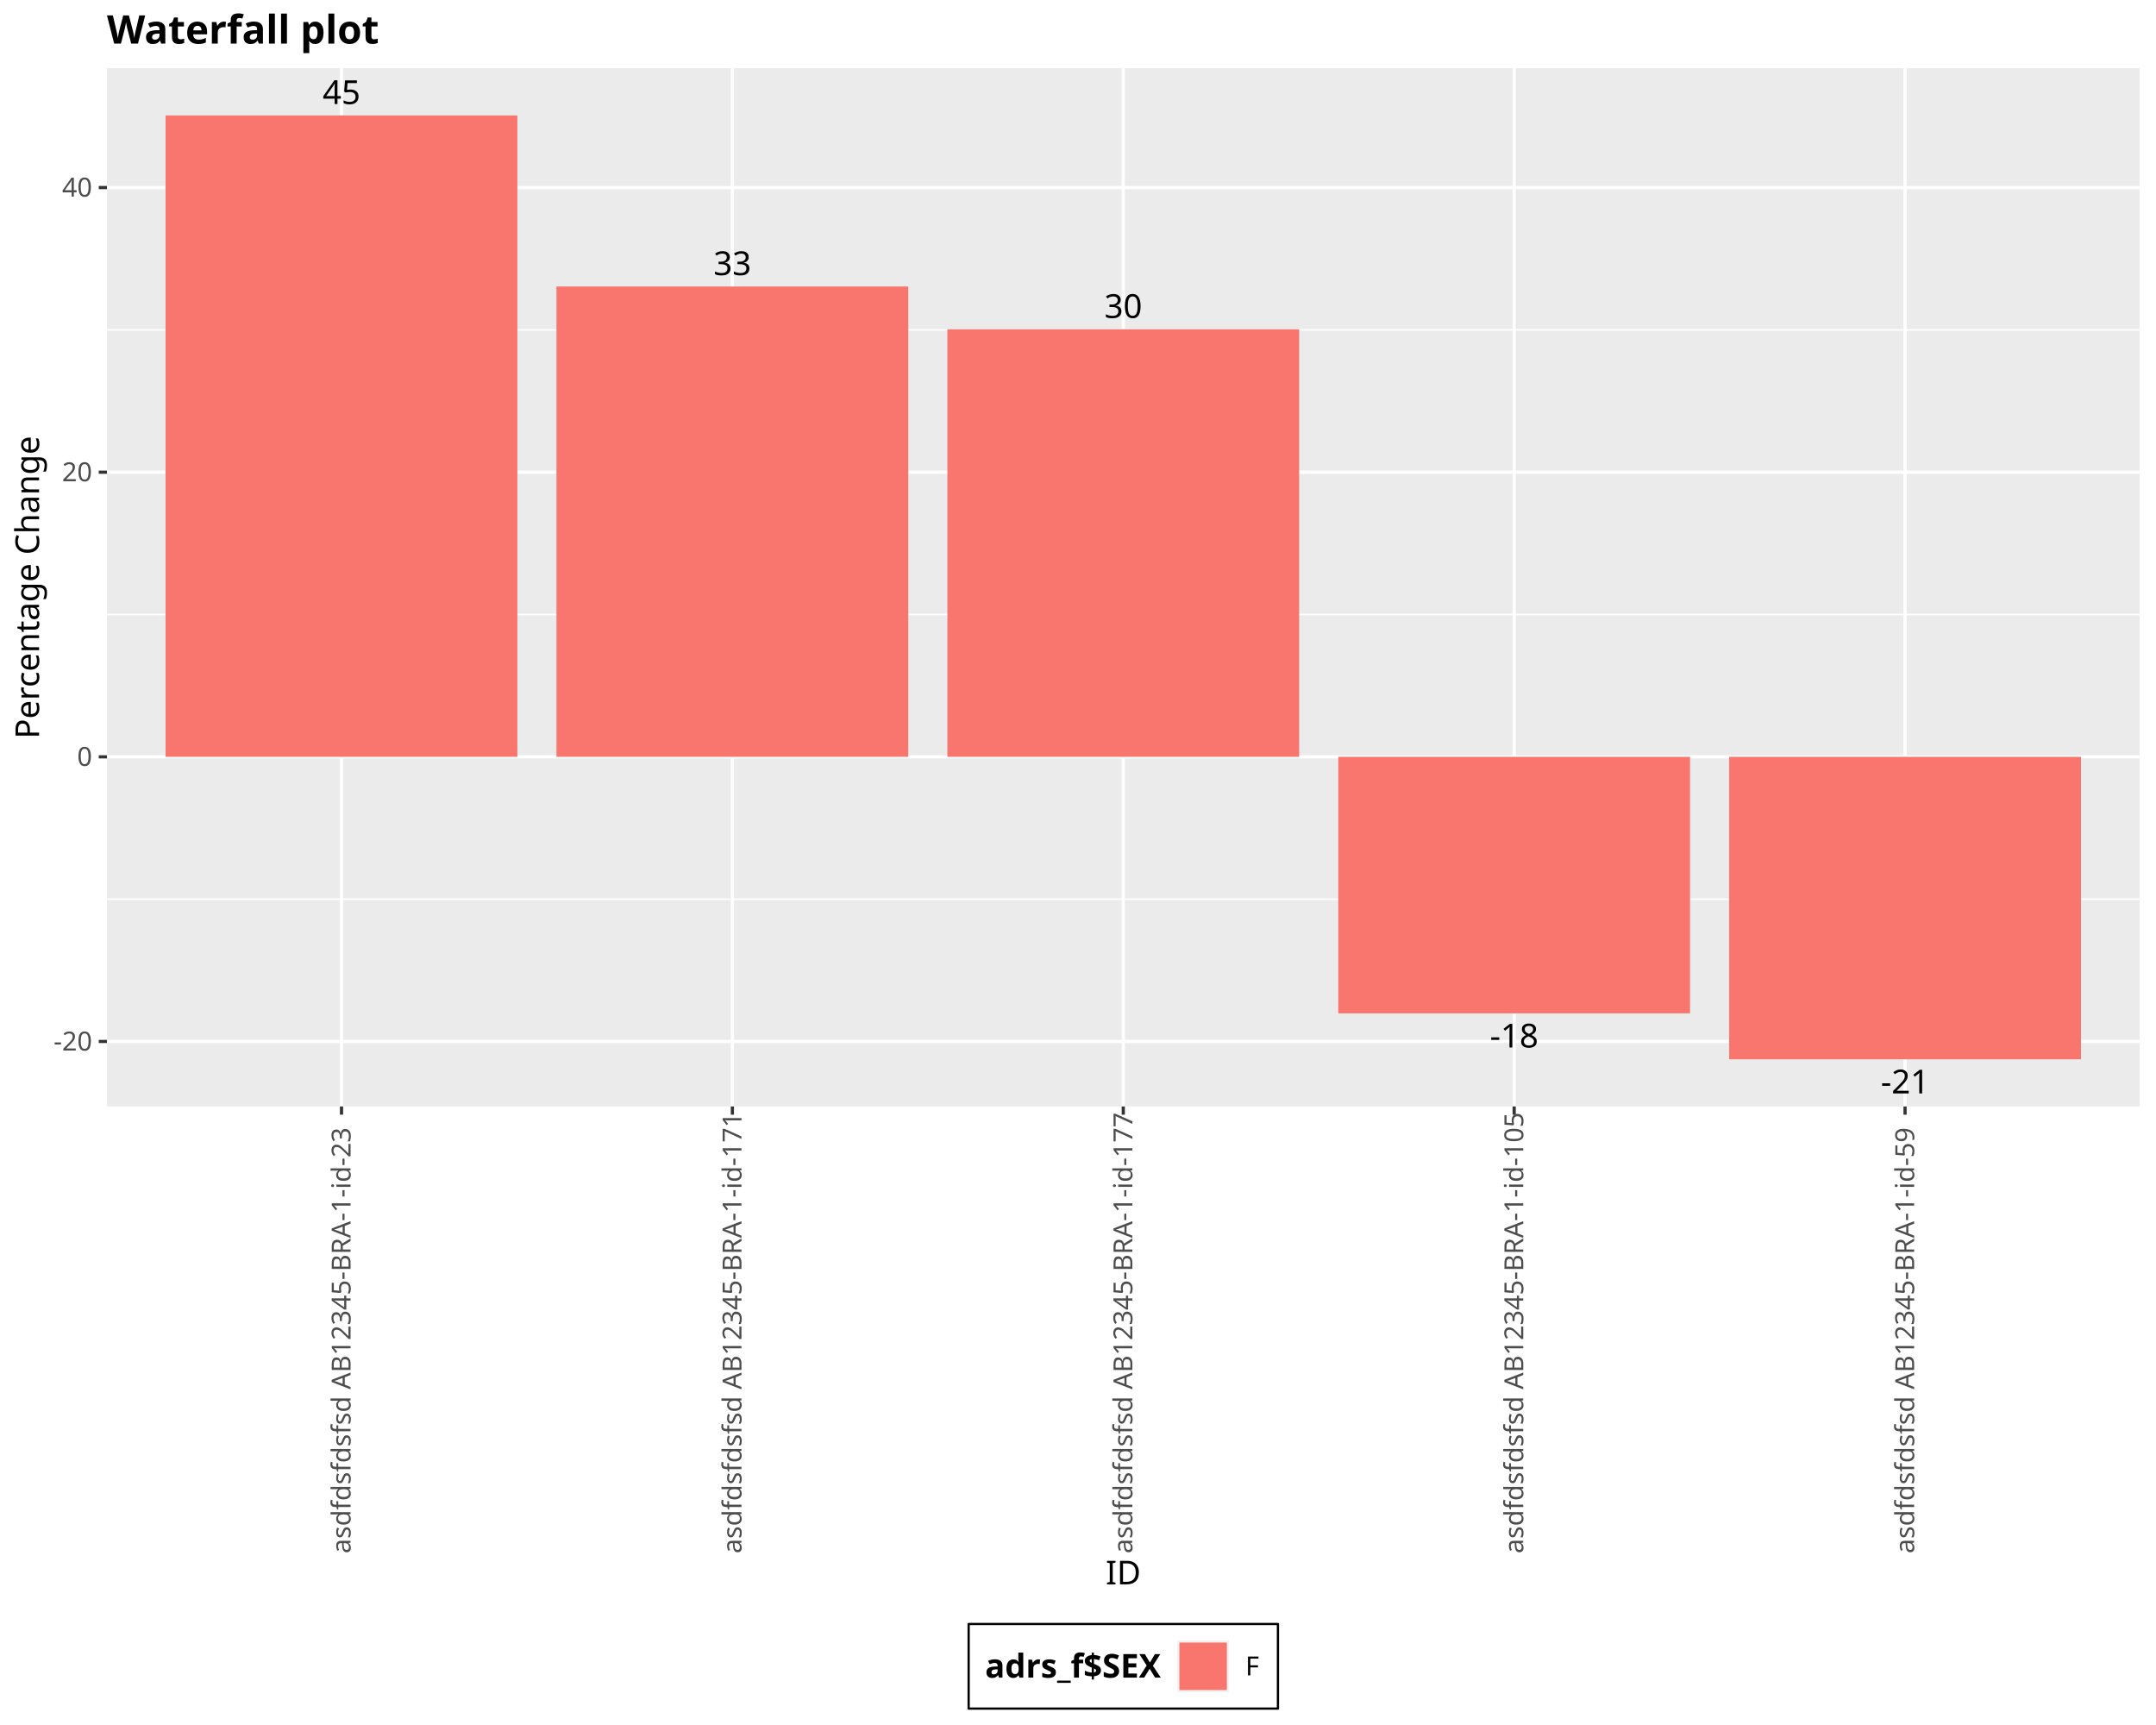
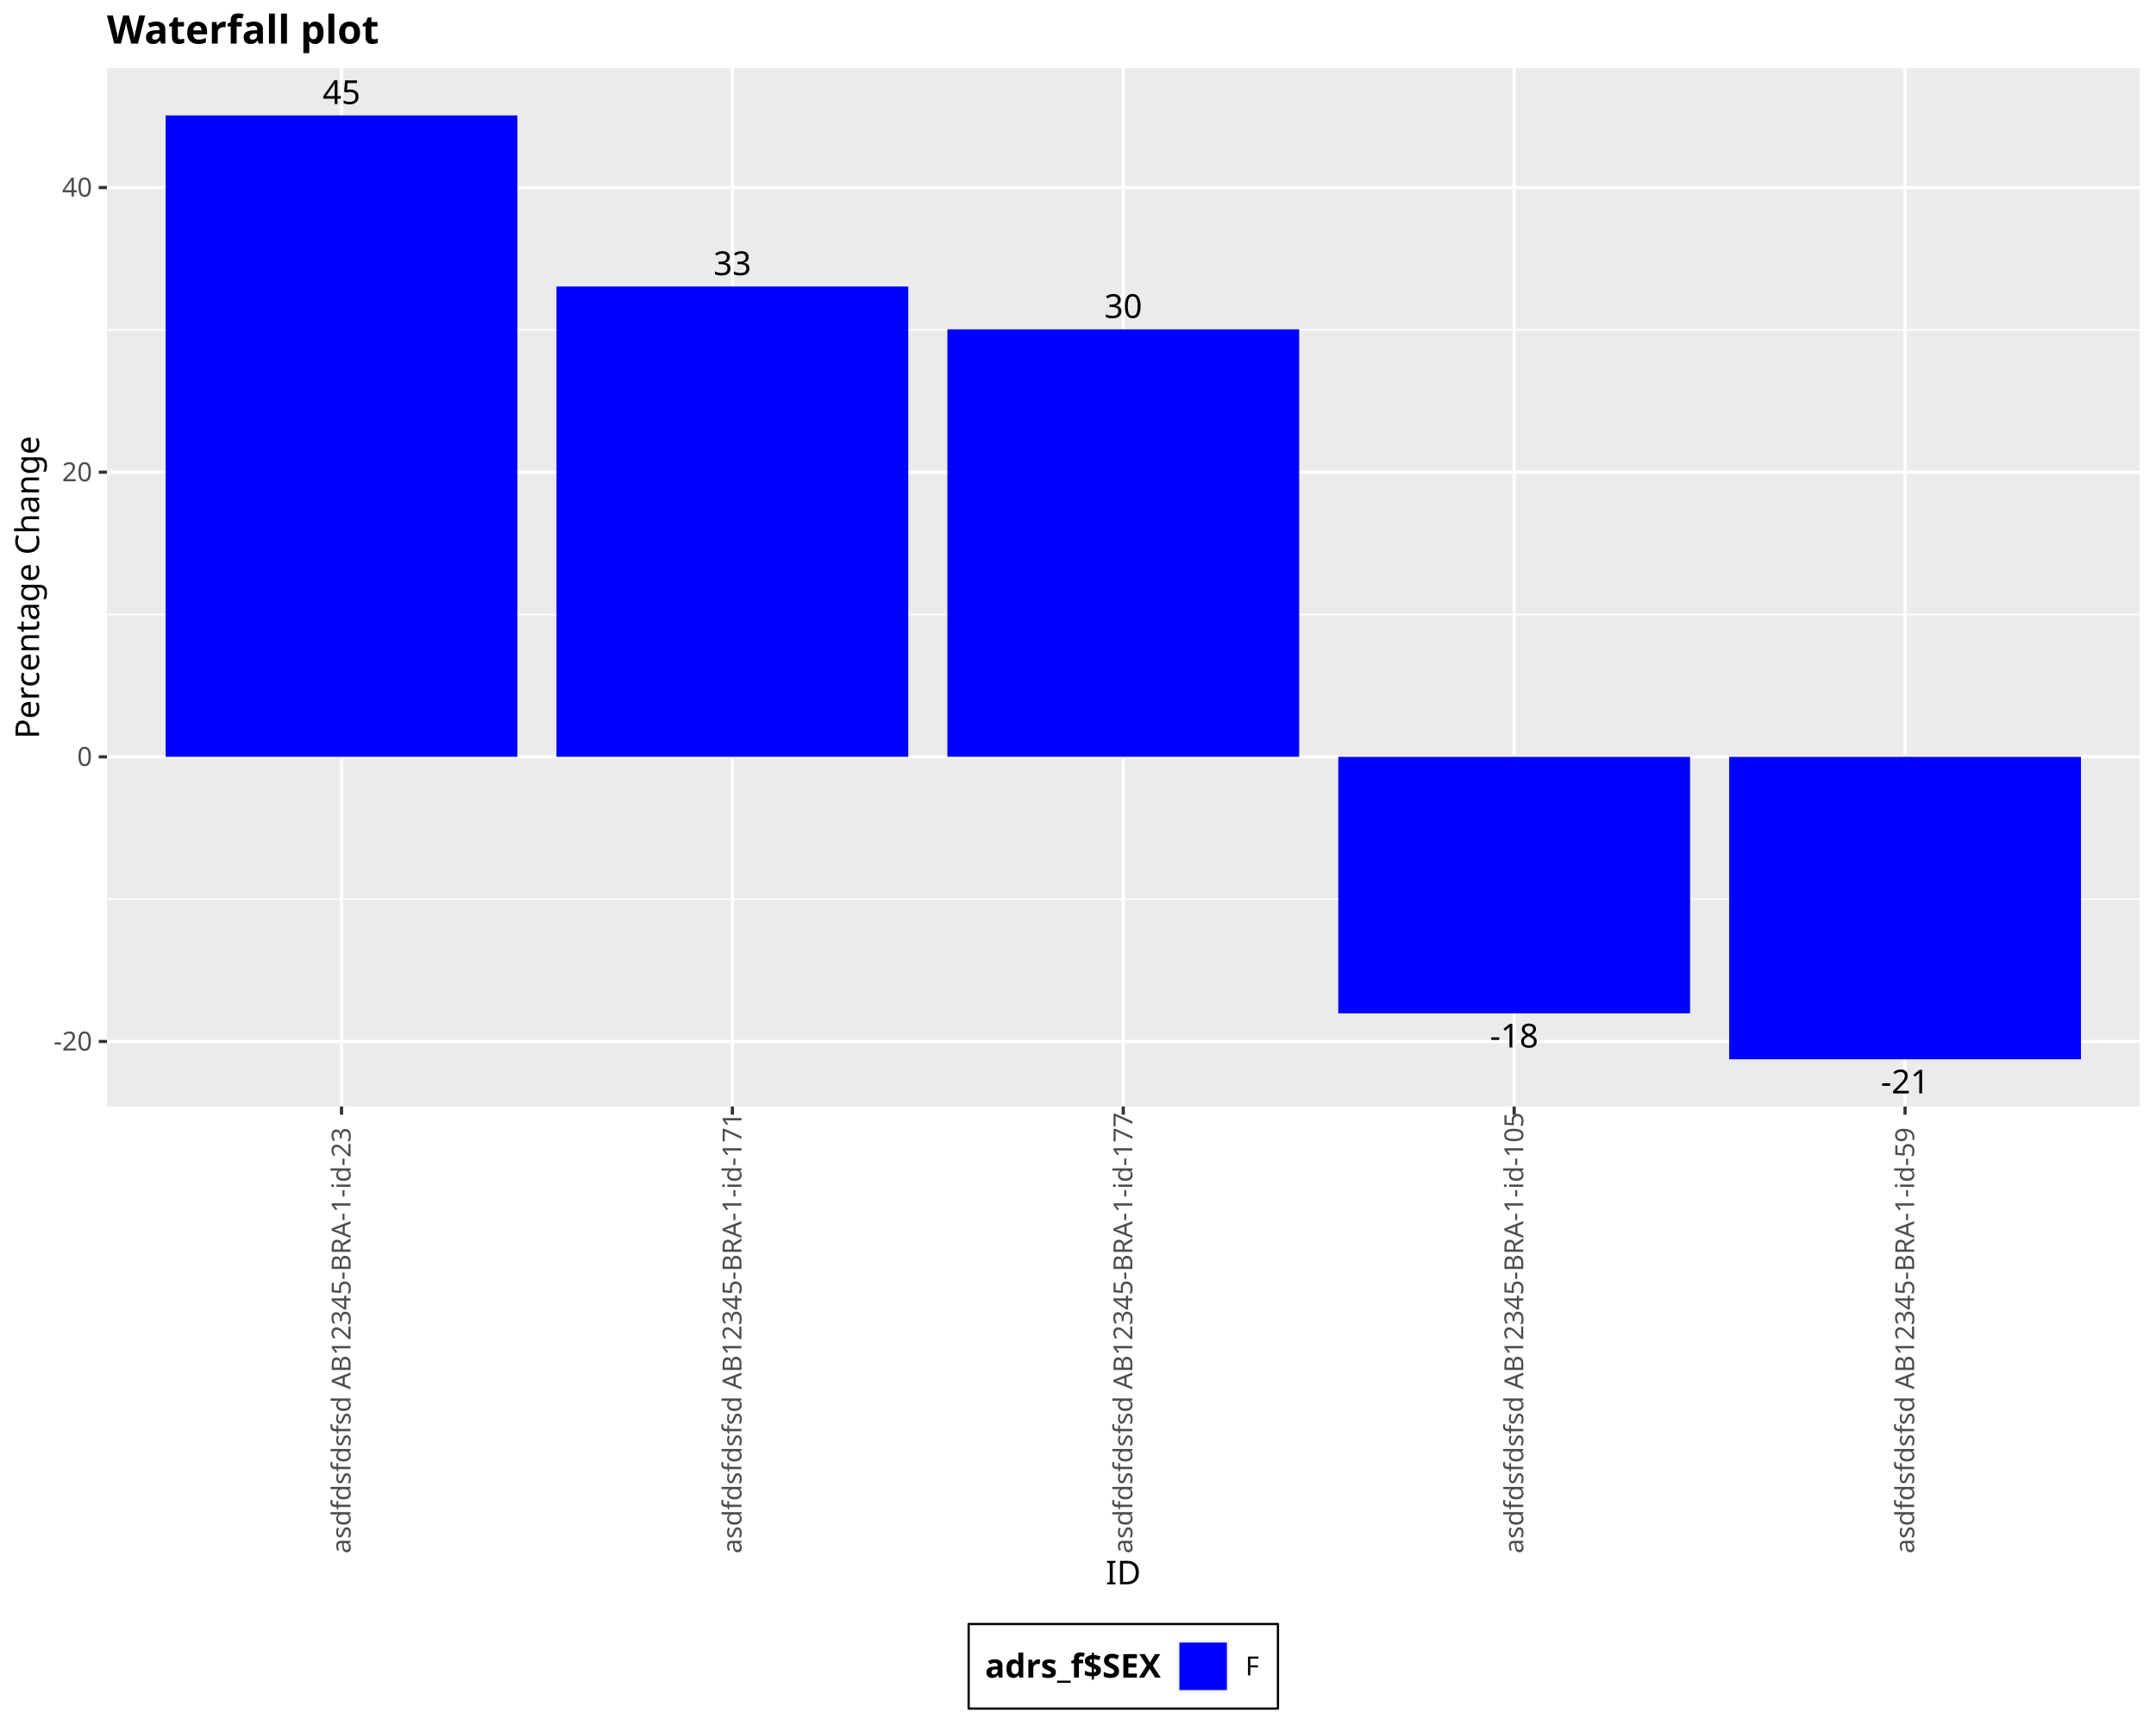
<svg xmlns="http://www.w3.org/2000/svg" class="svglite" data-engine-version="2.0" width="720.00pt" height="576.00pt" viewBox="0 0 720.00 576.00">
  <defs>
    <style type="text/css">
    .svglite line, .svglite polyline, .svglite polygon, .svglite path, .svglite rect, .svglite circle {
      fill: none;
      stroke: #000000;
      stroke-linecap: round;
      stroke-linejoin: round;
      stroke-miterlimit: 10.00;
    }
  </style>
  </defs>
  <rect width="100%" height="100%" style="stroke: none; fill: #FFFFFF;" />
  <defs>
    <clipPath id="cpMC4wMHw3MjAuMDB8MC4wMHw1NzYuMDA=">
      <rect x="0.00" y="0.00" width="720.00" height="576.00" />
    </clipPath>
  </defs>
  <g clip-path="url(#cpMC4wMHw3MjAuMDB8MC4wMHw1NzYuMDA=)">
    <rect x="0.00" y="0.00" width="720.00" height="576.00" style="stroke-width: 1.07; stroke: #FFFFFF; fill: #FFFFFF;" />
  </g>
  <defs>
    <clipPath id="cpMzUuNzJ8NzE0LjUyfDIyLjc4fDM2OS40Nw==">
      <rect x="35.72" y="22.78" width="678.80" height="346.69" />
    </clipPath>
  </defs>
  <g clip-path="url(#cpMzUuNzJ8NzE0LjUyfDIyLjc4fDM2OS40Nw==)">
    <rect x="35.72" y="22.78" width="678.80" height="346.69" style="stroke-width: 1.07; stroke: none; fill: #EBEBEB;" />
    <polyline points="35.72,300.24 714.52,300.24 " style="stroke-width: 0.53; stroke: #FFFFFF; stroke-linecap: butt;" />
    <polyline points="35.72,205.19 714.52,205.19 " style="stroke-width: 0.53; stroke: #FFFFFF; stroke-linecap: butt;" />
    <polyline points="35.72,110.15 714.52,110.15 " style="stroke-width: 0.53; stroke: #FFFFFF; stroke-linecap: butt;" />
    <polyline points="35.72,347.76 714.52,347.76 " style="stroke-width: 1.07; stroke: #FFFFFF; stroke-linecap: butt;" />
    <polyline points="35.72,252.72 714.52,252.72 " style="stroke-width: 1.07; stroke: #FFFFFF; stroke-linecap: butt;" />
    <polyline points="35.72,157.67 714.52,157.67 " style="stroke-width: 1.07; stroke: #FFFFFF; stroke-linecap: butt;" />
    <polyline points="35.72,62.63 714.52,62.63 " style="stroke-width: 1.07; stroke: #FFFFFF; stroke-linecap: butt;" />
    <polyline points="114.05,369.47 114.05,22.78 " style="stroke-width: 1.07; stroke: #FFFFFF; stroke-linecap: butt;" />
    <polyline points="244.58,369.47 244.58,22.78 " style="stroke-width: 1.07; stroke: #FFFFFF; stroke-linecap: butt;" />
    <polyline points="375.12,369.47 375.12,22.78 " style="stroke-width: 1.07; stroke: #FFFFFF; stroke-linecap: butt;" />
    <polyline points="505.66,369.47 505.66,22.78 " style="stroke-width: 1.07; stroke: #FFFFFF; stroke-linecap: butt;" />
    <polyline points="636.20,369.47 636.20,22.78 " style="stroke-width: 1.07; stroke: #FFFFFF; stroke-linecap: butt;" />
-     <rect x="55.30" y="38.54" width="117.48" height="214.17" style="stroke-width: 1.07; stroke: none; stroke-linecap: butt; stroke-linejoin: miter; fill: #F8766D;" />
-     <rect x="185.84" y="95.67" width="117.48" height="157.04" style="stroke-width: 1.07; stroke: none; stroke-linecap: butt; stroke-linejoin: miter; fill: #F8766D;" />
-     <rect x="316.38" y="109.96" width="117.48" height="142.75" style="stroke-width: 1.07; stroke: none; stroke-linecap: butt; stroke-linejoin: miter; fill: #F8766D;" />
-     <rect x="446.92" y="252.72" width="117.48" height="85.65" style="stroke-width: 1.07; stroke: none; stroke-linecap: butt; stroke-linejoin: miter; fill: #F8766D;" />
-     <rect x="577.46" y="252.72" width="117.48" height="100.99" style="stroke-width: 1.07; stroke: none; stroke-linecap: butt; stroke-linejoin: miter; fill: #F8766D;" />
+     <rect x="55.30" y="38.54" width="117.48" height="214.17" style="stroke-width: 1.07; stroke: none; stroke-linecap: butt; stroke-linejoin: miter; fill: #0000FF;" />
+     <rect x="185.84" y="95.67" width="117.48" height="157.04" style="stroke-width: 1.07; stroke: none; stroke-linecap: butt; stroke-linejoin: miter; fill: #0000FF;" />
+     <rect x="316.38" y="109.96" width="117.48" height="142.75" style="stroke-width: 1.07; stroke: none; stroke-linecap: butt; stroke-linejoin: miter; fill: #0000FF;" />
+     <rect x="446.92" y="252.72" width="117.48" height="85.65" style="stroke-width: 1.07; stroke: none; stroke-linecap: butt; stroke-linejoin: miter; fill: #0000FF;" />
+     <rect x="577.46" y="252.72" width="117.48" height="100.99" style="stroke-width: 1.07; stroke: none; stroke-linecap: butt; stroke-linejoin: miter; fill: #0000FF;" />
    <text x="114.05" y="34.74" text-anchor="middle" style="font-size: 11.04px; font-family: sans;" textLength="15.35px" lengthAdjust="spacingAndGlyphs"> 45</text>
    <text x="244.58" y="91.87" text-anchor="middle" style="font-size: 11.04px; font-family: sans;" textLength="15.35px" lengthAdjust="spacingAndGlyphs"> 33</text>
    <text x="375.12" y="106.17" text-anchor="middle" style="font-size: 11.04px; font-family: sans;" textLength="15.35px" lengthAdjust="spacingAndGlyphs"> 30</text>
    <text x="505.66" y="349.77" text-anchor="middle" style="font-size: 11.04px; font-family: sans;" textLength="15.96px" lengthAdjust="spacingAndGlyphs">-18</text>
    <text x="636.20" y="365.11" text-anchor="middle" style="font-size: 11.04px; font-family: sans;" textLength="15.96px" lengthAdjust="spacingAndGlyphs">-21</text>
  </g>
  <g clip-path="url(#cpMC4wMHw3MjAuMDB8MC4wMHw1NzYuMDA=)">
    <text x="30.79" y="350.79" text-anchor="end" style="font-size: 8.80px; fill: #4D4D4D; font-family: sans;" textLength="12.72px" lengthAdjust="spacingAndGlyphs">-20</text>
    <text x="30.79" y="255.74" text-anchor="end" style="font-size: 8.80px; fill: #4D4D4D; font-family: sans;" textLength="4.89px" lengthAdjust="spacingAndGlyphs">0</text>
    <text x="30.79" y="160.70" text-anchor="end" style="font-size: 8.80px; fill: #4D4D4D; font-family: sans;" textLength="9.79px" lengthAdjust="spacingAndGlyphs">20</text>
    <text x="30.79" y="65.65" text-anchor="end" style="font-size: 8.80px; fill: #4D4D4D; font-family: sans;" textLength="9.79px" lengthAdjust="spacingAndGlyphs">40</text>
    <polyline points="32.98,347.76 35.72,347.76 " style="stroke-width: 1.07; stroke: #333333; stroke-linecap: butt;" />
    <polyline points="32.98,252.72 35.72,252.72 " style="stroke-width: 1.07; stroke: #333333; stroke-linecap: butt;" />
    <polyline points="32.98,157.67 35.72,157.67 " style="stroke-width: 1.07; stroke: #333333; stroke-linecap: butt;" />
    <polyline points="32.98,62.63 35.72,62.63 " style="stroke-width: 1.07; stroke: #333333; stroke-linecap: butt;" />
    <polyline points="114.05,372.21 114.05,369.47 " style="stroke-width: 1.07; stroke: #333333; stroke-linecap: butt;" />
    <polyline points="244.58,372.21 244.58,369.47 " style="stroke-width: 1.07; stroke: #333333; stroke-linecap: butt;" />
    <polyline points="375.12,372.21 375.12,369.47 " style="stroke-width: 1.07; stroke: #333333; stroke-linecap: butt;" />
    <polyline points="505.66,372.21 505.66,369.47 " style="stroke-width: 1.07; stroke: #333333; stroke-linecap: butt;" />
    <polyline points="636.20,372.21 636.20,369.47 " style="stroke-width: 1.07; stroke: #333333; stroke-linecap: butt;" />
    <text transform="translate(117.07,518.73) rotate(-90)" style="font-size: 8.80px; fill: #4D4D4D; font-family: sans;" textLength="139.43px" lengthAdjust="spacingAndGlyphs">asdfdsfdsfsd AB12345-BRA-1-id-23</text>
    <text transform="translate(247.61,518.73) rotate(-90)" style="font-size: 8.80px; fill: #4D4D4D; font-family: sans;" textLength="144.33px" lengthAdjust="spacingAndGlyphs">asdfdsfdsfsd AB12345-BRA-1-id-171</text>
    <text transform="translate(378.15,518.73) rotate(-90)" style="font-size: 8.80px; fill: #4D4D4D; font-family: sans;" textLength="144.33px" lengthAdjust="spacingAndGlyphs">asdfdsfdsfsd AB12345-BRA-1-id-177</text>
    <text transform="translate(508.69,518.73) rotate(-90)" style="font-size: 8.80px; fill: #4D4D4D; font-family: sans;" textLength="144.33px" lengthAdjust="spacingAndGlyphs">asdfdsfdsfsd AB12345-BRA-1-id-105</text>
    <text transform="translate(639.23,518.73) rotate(-90)" style="font-size: 8.80px; fill: #4D4D4D; font-family: sans;" textLength="139.43px" lengthAdjust="spacingAndGlyphs">asdfdsfdsfsd AB12345-BRA-1-id-59</text>
    <text x="375.12" y="529.04" text-anchor="middle" style="font-size: 11.00px; font-family: sans;" textLength="11.00px" lengthAdjust="spacingAndGlyphs">ID</text>
    <text transform="translate(13.05,196.13) rotate(-90)" text-anchor="middle" style="font-size: 11.00px; font-family: sans;" textLength="97.86px" lengthAdjust="spacingAndGlyphs">Percentage Change</text>
    <rect x="323.48" y="542.28" width="103.29" height="28.24" style="stroke-width: 0.75; fill: #FFFFFF;" />
    <text x="328.96" y="560.19" style="font-size: 11.00px; font-weight: bold; font-family: sans;" textLength="58.71px" lengthAdjust="spacingAndGlyphs">adrs_f$SEX</text>
    <rect x="393.15" y="547.76" width="17.28" height="17.28" style="stroke-width: 1.07; stroke: none; fill: #F2F2F2;" />
-     <rect x="393.86" y="548.47" width="15.86" height="15.86" style="stroke-width: 1.07; stroke: none; stroke-linecap: butt; stroke-linejoin: miter; fill: #F8766D;" />
+     <rect x="393.86" y="548.47" width="15.86" height="15.86" style="stroke-width: 1.07; stroke: none; stroke-linecap: butt; stroke-linejoin: miter; fill: #0000FF;" />
    <text x="415.91" y="559.43" style="font-size: 8.80px; font-family: sans;" textLength="5.38px" lengthAdjust="spacingAndGlyphs">F</text>
    <text x="35.72" y="14.56" style="font-size: 13.20px; font-weight: bold; font-family: sans;" textLength="77.02px" lengthAdjust="spacingAndGlyphs">Waterfall plot</text>
  </g>
</svg>
